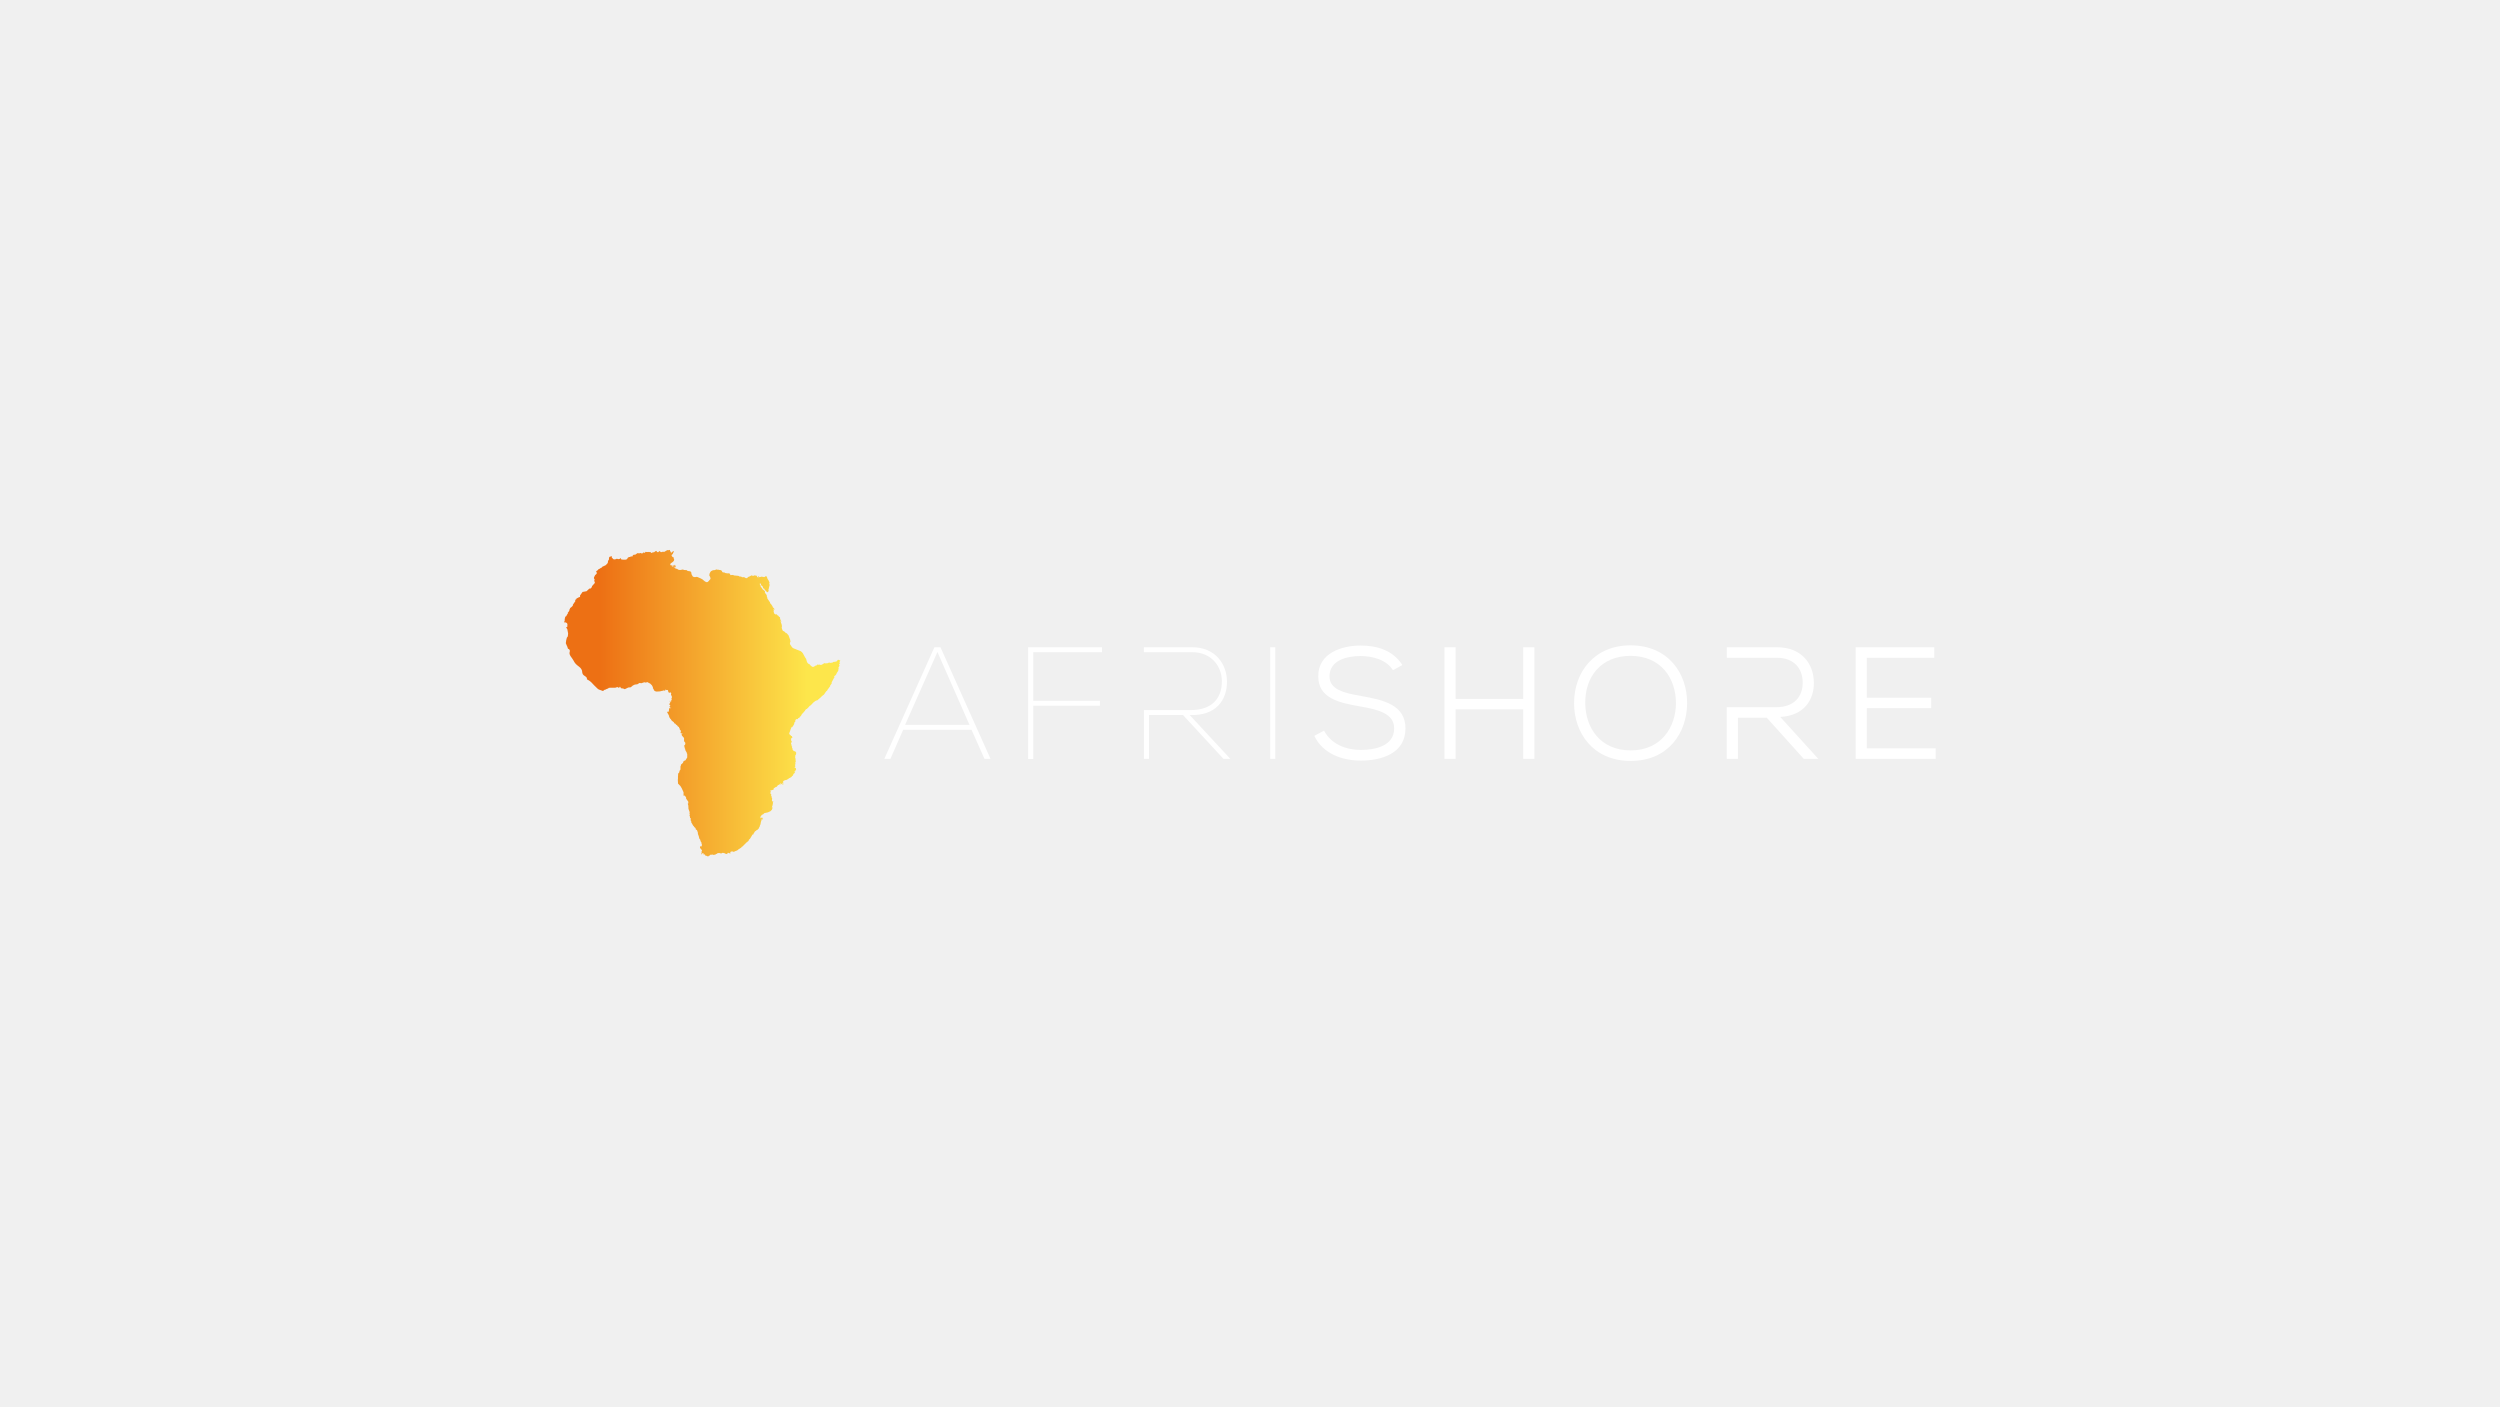
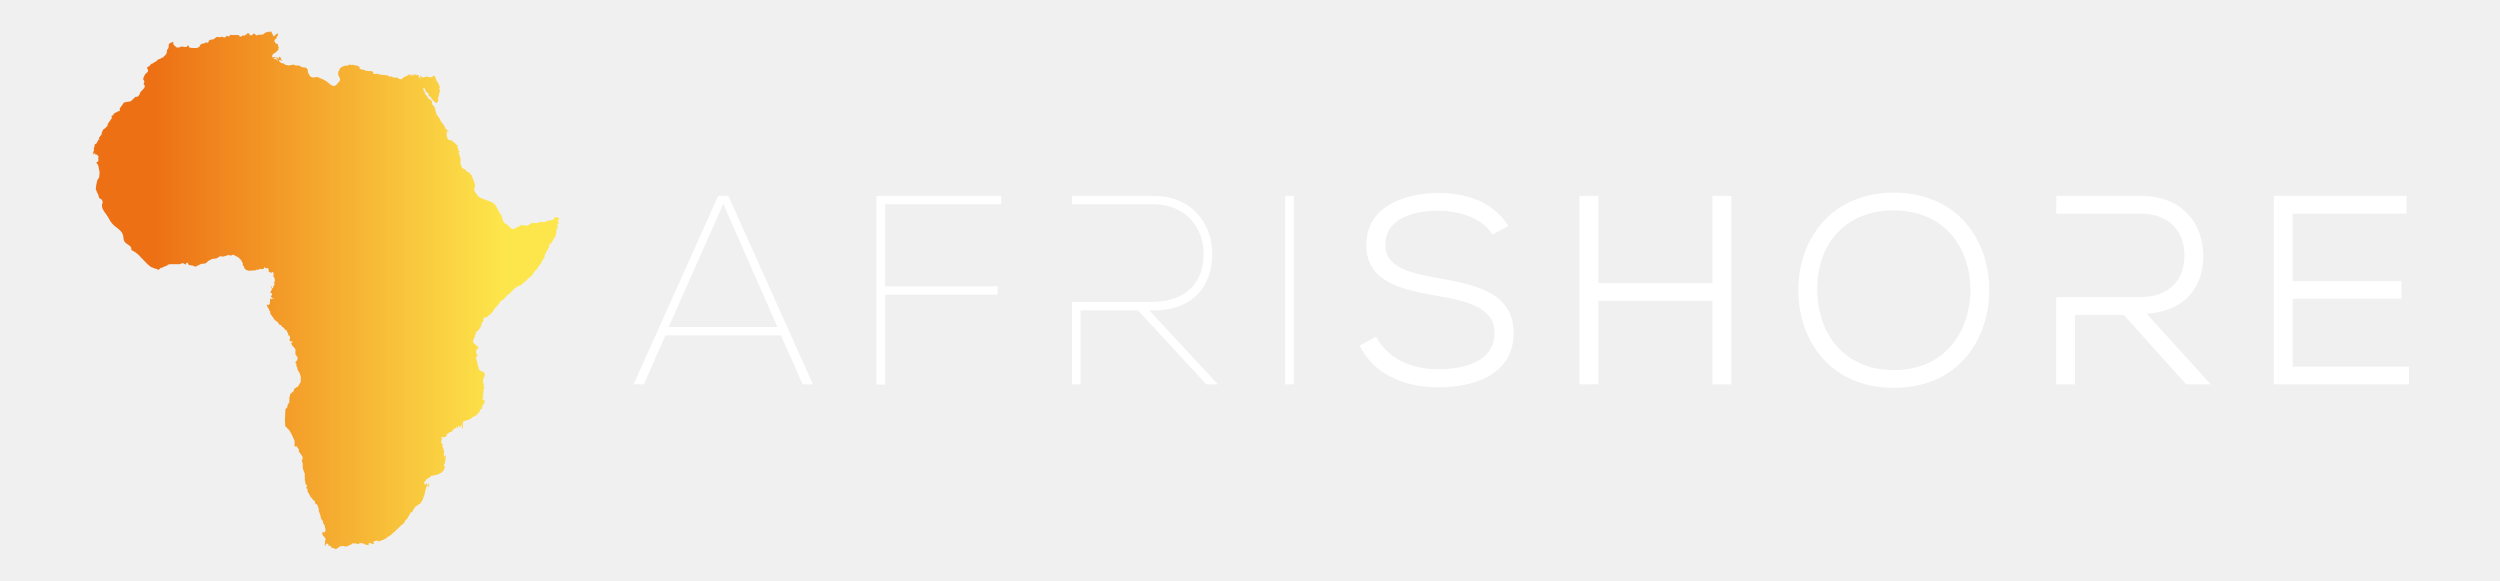
- <svg xmlns="http://www.w3.org/2000/svg" id="Layer_1" data-name="Layer 1" viewBox="0 0 1920 1080">
+ <svg xmlns="http://www.w3.org/2000/svg" id="Layer_1" data-name="Layer 1" viewBox="391 408 1137 264">
  <defs>
    <style>.cls-1{fill:#fff;}.cls-2{fill:url(#linear-gradient);}</style>
    <linearGradient id="linear-gradient" x1="433.4" y1="540" x2="645.39" y2="540" gradientUnits="userSpaceOnUse">
      <stop offset="0.13" stop-color="#ed7014" />
      <stop offset="0.88" stop-color="#fde64b" />
    </linearGradient>
  </defs>
  <path class="cls-1" d="M722.28,497.08h-4.65l-38.46,85.71h4.67l9.79-22.28h52.52l9.92,22.28h4.65ZM695.1,556.72l24.85-56,24.62,56Z" />
  <path class="cls-1" d="M846.32,500.88v-3.8h-56.7v85.84h3.93V542h51.18v-3.8H793.55V500.88Z" />
  <path class="cls-1" d="M913.67,549.13c20.08.85,28.77-11.39,28.65-25.85-.12-13-8.69-26.2-26.82-26.2h-37v3.8h37c15.18,0,22.9,11.14,22.9,22.4,0,13.22-7.83,22.05-23.88,22.05h-36v37.46h3.92V549.13h26.08l31.1,33.66h5.27Z" />
  <path class="cls-1" d="M975.51,497.08v85.71h3.91V497.08Z" />
  <path class="cls-1" d="M1045.42,534.55c-13.34-2.33-24.36-5-24.36-15.06,0-12.61,13.59-15.67,24.12-15.67,9.06.12,19.58,2.81,24.61,10.89l7.22-4c-7.59-11.76-20.2-14.93-32-14.93-14.45,0-32.82,5.75-32.58,23.75,0,16.66,15.93,20.2,32.08,23,13.35,2.31,26.33,5.26,26.2,16.89,0,13.71-15.06,16.53-25.58,16.53s-22.42-3.8-28.29-14.81l-7.46,4c6.61,13.71,21.3,19,35.75,19,15.54,0,34.15-5.27,34.28-24.61C1079.46,541.28,1062.32,537.48,1045.42,534.55Z" />
  <path class="cls-1" d="M1169.82,497.08v39.68h-51.9V497.08h-8.58v85.71h8.58v-38h51.9v38h8.58V497.08Z" />
  <path class="cls-1" d="M1252.36,495.61c-27.79,0-43.47,20.33-43.47,44.45,0,22.53,14.33,44.33,43.47,44.33s43.22-21.8,43.35-44.21C1295.83,517.28,1281.38,495.74,1252.36,495.61Zm0,80.7c-23.38,0-34.66-17.39-34.9-36.13-.24-20.2,11.89-36.49,34.9-36.49,23.39.13,34.78,17.27,34.78,36.49C1287,558.55,1275.75,576.31,1252.36,576.31Z" />
  <path class="cls-1" d="M1367.22,550.59c18.11-.85,26-13,25.83-26.33-.12-14.44-9.31-27.18-28.4-27.18H1326.2v8.09h38.45c13.22,0,19.83,8.32,19.83,19.09s-6.61,18.87-20.33,18.87h-38v39.66h8.57V551.2h22.16l28.4,31.59h11.15Z" />
  <path class="cls-1" d="M1433.71,574.72V543.85h49.46v-8h-49.46V505.17h51.79v-8.09h-60.36v85.71h61.46v-8.07Z" />
  <path class="cls-2" d="M645.22,509.47l0-.18h-.4l-.16-.26.2-.33,0-.5.2-.49.33-.5-.14-.06-.35,0-.81-.31-.38-.25.06.14-.28,0-.39.36.08.08-.25.44-.08-.06-.55.55h-.2l-.77.08-.11.28-.25-.24-.91.14-.58.46-1.52.25-.3,0-.33-.18-1,.08-.88.44-.83,0-.47.13-.6-.27-.61.14-1.91,1.15-.91.11-.63-.31-.28.12-.85.06-.2-.2h-.3l-1,.85h-.52l-.8.48-.3.35-.89.14-.78-.19-.77-.7-.3-.1-.22-.44-.45-.51a3.15,3.15,0,0,1-2.18-2.22l-.24-.78c-.06-.23-.12-.45-.16-.66s-.09-.28-.12-.42v-.05a2.69,2.69,0,0,1-.44-.64c-.13-.19-.27-.41-.41-.64-.59-.91-1-1.92-1.55-2.86a5.75,5.75,0,0,0-1.3-1.5l-.28-.1-.1-.17c-.06,0-.12-.09-.17-.11a24.45,24.45,0,0,0-2.79-1.08,8.55,8.55,0,0,1-1.05-.44,1.81,1.81,0,0,1-.41-.14,8.73,8.73,0,0,1-1.44-.6,4.14,4.14,0,0,1-1.38-1.41c-.13-.17-.22-.37-.33-.53a1.56,1.56,0,0,1-.16-.28s-.06,0-.12-.08a2.07,2.07,0,0,1-.1-2.71l-.28-1.59-1.3-3.43-.74-.77h-.23v-.44l-.68-.37-.64,0v-.55l-1.38-.94-.53-.11-.54-1.08-.45-1.32.19-1.16-.16-1.22-.75-2.26-.08-.56.08-.1.28.3.06.2h.16l0-.31-.6-.72-.22-.85-.11-.17v-.13l-.14-.18.11-.14-.17-.21.06-.3.05-.28v-.06l-.55-.22-.71-.71-.2-.4-.66-.19-.39-.82-.36.18-.58,0-1-.63-.52-1.63.14-.44-.06-.77-.2-.42.08-.27.22.21.95.06-.39-.39-.3-.06-.5-.79-.2-.14,0,.19-.33-.41-.27-.83L592,463.72l-.53-.33-.14-.85-2-2.9,0-.63-.33-.54-.11-1.21-.33-.41v-.32l-1.07-1.17-.06-.44.14-.49-.26-.5-1.82-1.55-.14-.5-1.15-1.35v-.72l-.67-.83.09-.44-.06-.44.14-.19.11.19h.31l.22.8.27.33.09.38,1.21,1v.6l.31.61.82.39.17.6,1.49,1.59.83.43.1.2.12-.39.41-.42.22-1.09-.27-.26.38-1,.09-.65.44-1.72.11-.19-.39-1.08.28-.74-.69-1.63-.88-1.32-.34-1.14-.61-.94-.36-.14-.35.53-.89.36-2-.36-1.57.44-1.13-.8-.14.52.44.64,0,.41-.43-.63-.62-.36-.16-.55.3-.14-.25-.26-.52.1-.63-.23-1.08-.27-.14.18.44.09.08.23-.57,0-.62,0-.65.24-.22-.2v-.14l.6,0,.49-.22-.6,0-.91,0-.36.28-.83.43-.41.22-.81.28-.63.61-.14.3h-1l-1.13-.69-.75-.08-1,.08-.87-.58h-.4l-.35.22-.89-.61-1-.18-2.42-.2-1.22-.42-1.55.09-.32.08-.25-.86-.48-.49-.57-.11-.56.11-1.15-.16h0l-.91-.12-.4-.36-.83-.08-1.11-.3-.24-.37.24-.1-.06-.36-1.29-.75h-.69l-1.07-.28-.28-.1-.31.24-.66-.3h-.25l-1,.48-1.55.13-1.3.66-.74.72-.2.85-.39.31-.1,1.59.55.89.38,1.25-.24.69-.83.85-.12.28-1,.88-.63.25-1.37-.53-1.23-1-.93-.77-1.44-.74-2.29-1-1-.12-.32.2H533l-1-.52-1-1.86,0-1-.8-1.05-2-.26-1-.69-1.75-.06-1-.39-2.19.41-1.54-.32-.58-.56-.71-.13-.36-.08-.95-.56-.08-.33,0-.48-.14,0,0-.09h.7l.16.47h.39l-.72-1.91h-.36l-.52,1.33-.2.14.06.24-.26.2,0,0V435l.16.11.42-.3-.24-.28h-.34v-.58h-.36v1.71h0l-.14-.49-.17.05c0-.05,0-.11,0-.11a.62.62,0,0,0-.12-.19l-.2-.08a.76.76,0,0,0-.26-.11.32.32,0,0,1-.17,0l-.14-.05a.28.28,0,0,1-.08-.08.13.13,0,0,1,0-.1c0-.08,0-.1,0-.16a.7.7,0,0,1,.25-.06.22.22,0,0,1,.16,0,.18.18,0,0,1,.14.05.31.31,0,0,0,.14,0,.07.07,0,0,1,.06.08l.16-.3a.58.58,0,0,0-.28-.17,1.4,1.4,0,0,0-.38,0,.66.66,0,0,0-.25,0,.31.31,0,0,0-.24.09c-.06.08-.12.1-.14.18s0,.12,0,.14l-.4-.69.3-.93,1.58-1.08.88-.89.25-.3-.27-.33.33-.36-.11-.47-.25-.16,0-.94v-.05l-.91-.36-.78-1L516,426l.77-.56,0-.55.63-.91v-.62l-.3-.21-1.11,1-.38.41-.27-.18-.5-1.05-.3-.12.08-.55-.39-.36-.69.16,0,.37-.35-.41-.81.16-1.13.55-.8.72-.16-.2-.89.17-.47-.08-1.33.36-.66-.59-.85-.3,0,.34-.52.52-1.08-.11-.05-.53-.48-.33-.71.17-.06.44-.63.11-.3.47-.36-.17h-.53l-.6.5h-.75l-.36-.63-.89,0-.36-.14-.83.14-.65-.09-.3.09-.56-.19-.41.08-.3.63h-.67l-.61-.24-.78.8-.49,0-.72-.41-.66.24-1.22,0-.66-.09L488,425.93l-.85.11-.44,0-.75.47-.06.46-.38.5h-.34l-.18-.19h-.45l-.08.05-.28.19-.16.26-.89,0-.71.37-.42.36-.08.38-.61.67-1,.28-.8,0-.47,0-1.76-.14-.36-.42-.2-.57-.22-.09-.55.61-1,.19-1-.25-.53,0-.63.33-1,.14-.66-.14-.89-.91-.32-.28-.14-.49v-.34l.1-.19-.18-.22-.59.19-.28.24-.49,0-.58.66-.14,1.68-.66.89-.13,1.29-.42.8L465,434.23l-.35,0-.67.46-1.16.39L462,436h-.3l-1.27.86-.75.25-.44.66-1.43,1,.52,1.11-.11.77L457,441.78l-.8,1.65-.06.69.56,1-.42,1.15.25.28.35.42-.18.91-2,2.24-.22.85-.87,1-1,.08-2.14,2-3.07.56-.74,1.05-1.19,1.68v1.21l-.59,0-2.14,1.13-.22.63-.87.46.28.81-1.07,1.55-.86,1.24-.11.88-1.47,1.39-.44.21-.77,1.71.06.48L436,470.72l-.06.3.4.3-.54.19-1,1.83-.36.08-.45.47,0,.8-.34.63.08,1v.14l-.32.69.05,1.21.69-.81.28.77.27.14.36-.3.89,1.33-.39.38.25.69-.22,1.05h-.45l-.36.28.91,1.35.62,3.23-.22,2.24-.75,1.05-.5,2-.16,1.27-.14.91a12.79,12.79,0,0,1,.55,1.38,12,12,0,0,1,1.1,2.9,1.77,1.77,0,0,1,1.33,2.46c-.83,2.29,1.88,4.5,2.89,6.54,1.19,2.38,2.2,3.21,4.32,4.81a7.77,7.77,0,0,1,.91.8,5.16,5.16,0,0,1,1.35,2.24c.16.61.08,1.26.25,1.84.41,1.55,1.41,1.91,2.59,2.76a2,2,0,0,1,.91,2.05A12.19,12.19,0,0,1,454.1,524c1.72,1.73,3.09,3.39,4.83,4.88l.83.61,3.07,1.11.3.11,1.08-.94h.69l.25-.31,2.12-.8,0-.3,1.19-.19h4.11l1.55-.52,1.43.71.17-.77.58-.14.44.8.17.3,1.69.23,1.23.52,1-.48,1.69-.81,1.9-.18,1.6-1.35,1.49-.71.89-.12.82-.08.28-.06,1.66-1,.33.06,1.1.14,2.16-.72.13,0,1.19.25,1-.41,2.32,1.21,1.27,1.27.78,1.48,0,1,.42.18.36,1.09.79.74,1.13.33,3-.16.64-.39.41.19,1.45-.55.49.22.8-.16.3-.86.55.6.26-.16h0l.41.2.52-.22.37,1.87.54.08.28.33.91-.41.48.77-.2.39v.88l.55.81.12,1.21-.45,1.07.47.47-.49.5-.14.12.25.55-.25.24v-.57h-.22v.71a.44.44,0,0,1,0,.12l-.12.1s-.06,0-.14,0-.08,0-.11,0a.27.27,0,0,1-.11-.1s0-.06-.06-.12v-.71h-.21v.57c0,.08,0,.16,0,.22a.3.3,0,0,0,.09.2c.05,0,.1.08.16.11a.33.33,0,0,0,.22.05l-.25.28-.36.69a.65.65,0,0,0-.1.19.08.08,0,0,1,0,.06l-.28.56.78.38v.19l0,.72-.65.11.6,1,1,.22-1.39.33-.32-.37-.12.89-.14,1.71-.61.53-.74-.28,0,.33.67,1.38.33.25V549l.58.73v1l.47.45.33.73.8.67-.21.16.81.89,1.45,1.13.27.7,1.13.52.09.51.55.23.14.14.6.58.19.42,1,.57,0,.58.49.53,0,.63.36.39.39.39.18.91-.35.66.19.35.14.36.91,0,.36.3-.88.49.33.4v.43l1.71,1.94,0,2.42,1,1.33-.14,1.21-1,1.27.57.31v1.13l.48.78V576l1.15,2v.5l.36.46v2.77L526.39,584H526l-1.35,1,0,.78-1.71,1.5-.06,1-.28.24v2.48l-.73,1-.2,1.18-.89,1v1.13l-.1,1,0,1.52-.1,1v.3l.16,2.69,1.84,1.87,1,1.72,1.39,3.06v2.59h.82v-.24l1.14,1.65v.86l1.68,2.37v1.31l-.41.16.44,1.62.11,2.4.91,2.46-.11,1.31.16.55.14.36-.46.27.38.48.22,1.62.45.25.24.55-.3.22V630l.46.52.09,1.19.55.79.77,1.47.75.77.16.42,1,.77,0,0,.17,1,1,.71.66,1.93,0,.86.65,1.73.42,1.8.85,1.13,0,.72.88,1.46-.06.48.37,1.05-.2.95-.36.4h-.31l-.28-.3-.35.3V651l.47.81.55.5.56,1-.42.71.14.78-.22.55,0,.61.4.3v-.57l.52-.48.71.14.17.64-.27.22.3.13.44-.24.58.32,0,.75L542,657l1.55.72.3-.14.33.12.19-.48.55-.08.69-.77.75.16.16-.22.78,0,.91.31.47-.2.74-.06.2-.24.33-.28.38-.11.36.17.14-.53.49-.22H553l.71.38.53-.16v-.22l.94-.19,1.44.35.4.32,1.5.32.19-.19-.16-.39.43-.44.5.06.63.32,1.11,0,0-.16-.48-.39.34-.58.79-.25.94,0,.33.25.72-.05.69-.42,1.19-.33v-.2l.75-.22.46-.51,2.14-1.37.55-.57,0-.16.4-.09,3.27-3.2.12-.26h.33l.56-.65.57-.25.17-.89,1-.93,1.05-1.74.25-.44.46-.91.59,0,.38-.65v-.32l.58-.71.39-.74.75-.47.32-.36.62-.31.19-.24h.28l.85-1,.14-.55.44-.55.3-1.19.47-.94.08-1,.4-1.14-.2-.08.39-.5V630l0-.49H585v-.28l.14-.22,0-.33.68.83H586v-1.63h-.31v1.07l-.52-.68,0-.14,0-.27H585l0,.14-.05-.12h-.25v.44l-.26-.08-.27.39,0-.55-.3-.58-.12-.17.28-.2h.34l.22-.77.38-.3.25-.38.8-.2,1-1,2.73-.58,2-.91,1.13-1.21.2-.81.38-.57-.08-.36-.5.3-.11-.55H593l0-.64.28-.36v-.52l.37-1-.11-.1,0-.86.22-.33.06-.83-.17,0v-.06a3.44,3.44,0,0,1-.38.22v.44l-.22.06-.1-.36-.1-.3.16-2-.38-.69v-.72l-.36-.55-.27-.17.38-.33,0-.41-.88-1.19.33-.5-.11-.47.25-.3,0-.53-.3-.36v-.22l.34,0,.57.35.3-.38h.75l.56-.41-.08-.7,1.65-1.13.75,0-.06-.41.28-.12.35-.28v-.32l1.13-.63h.28l-.1-.26.08-.3.3-.09v.65h.55v-1l.24-.12.06-.08.39.75h.28l.72-1.32v1.8h.49V600h-.14l.56-.37.91-.38,0-.2.75.12,2-1,.17-.47.28,0,2.1-1.13-.06-.58.52,0,.61-.89v-.36l.69-.89.39,0,.09-.59v0l.26-.41-.38-.06-.16.14-.11-.17.47-.44h.36l.1-.3-.18-.3.32-.14.33-.47-.16-1.22-.17-.11-.6,0-.2-.26,0-.16.49-.08,0-1.38-.16-.28h.1l.25-1.52-.13-.86.35-.3,0-.77-.2-.2v-.83l.2-.18-.37-.64-.14-1.1.23-.26-.05-.19-.12-.25.08-.3.64-.94-.17-.11.17-.39.13-.74-.24-.11-.08-.06v-.3l-.67-.58-.83-.14-1.09-1.05.13-.47-.33-.93-.3-.36.3-.51-.36-.3-.11-.63-.19-.36.16-.06-.33-.83-.14-.68L608,570l.08-.71-.47-.44-.06-1.16.2-.78.35-.24.28.08.16-.36-.41-1.17-.38.1-.7-.75-.85-.78-.06-.69.53-1.33.68-2.06.2-.3-.06-.51-.14-.16h.4l.63-.24,1.13-1.66.47-1v-.72l.5-.63.52-.8-.22-.14,0-.39.46-.5,0-.24.42-.11h.91l.54-.8,1.09-.37-.2-.3.36-.41.25-.08,1-1.25,0-.19,0-.13,2.57-2.88.3-.63.63-.64.67-.19.25-.47.33-.14,1.71-1.91.49-.16,2.1-2.24,1.13-.85.87-.61,1-.2,1.48-1.27,1.45-1.23a4.56,4.56,0,0,1,1.21-1.19c.14-.09.27-.2.41-.28l.42-.33.06-.12,0,.1.16-.18c.09-.14.17-.27.25-.38v0l.14-.19c.34-.49.64-1,1-1.46a2,2,0,0,1,.72-.75,1.12,1.12,0,0,0,.25-.11l.19-.53,2.1-2.87.06-.55,1.13-1.55.06-1,1.79-3.36.41-.36-.33-.42.06-.36.69-.75.24,0,.45-.55.74-1.55,0,0,1-1.46,0-.82.19-.33.11-.72-.22-.41.43-.81.12,0a3,3,0,0,1,.06-.38,2.55,2.55,0,0,1,.24-.41l-.08-.45-.3-.38.3-.64Z" />
</svg>
